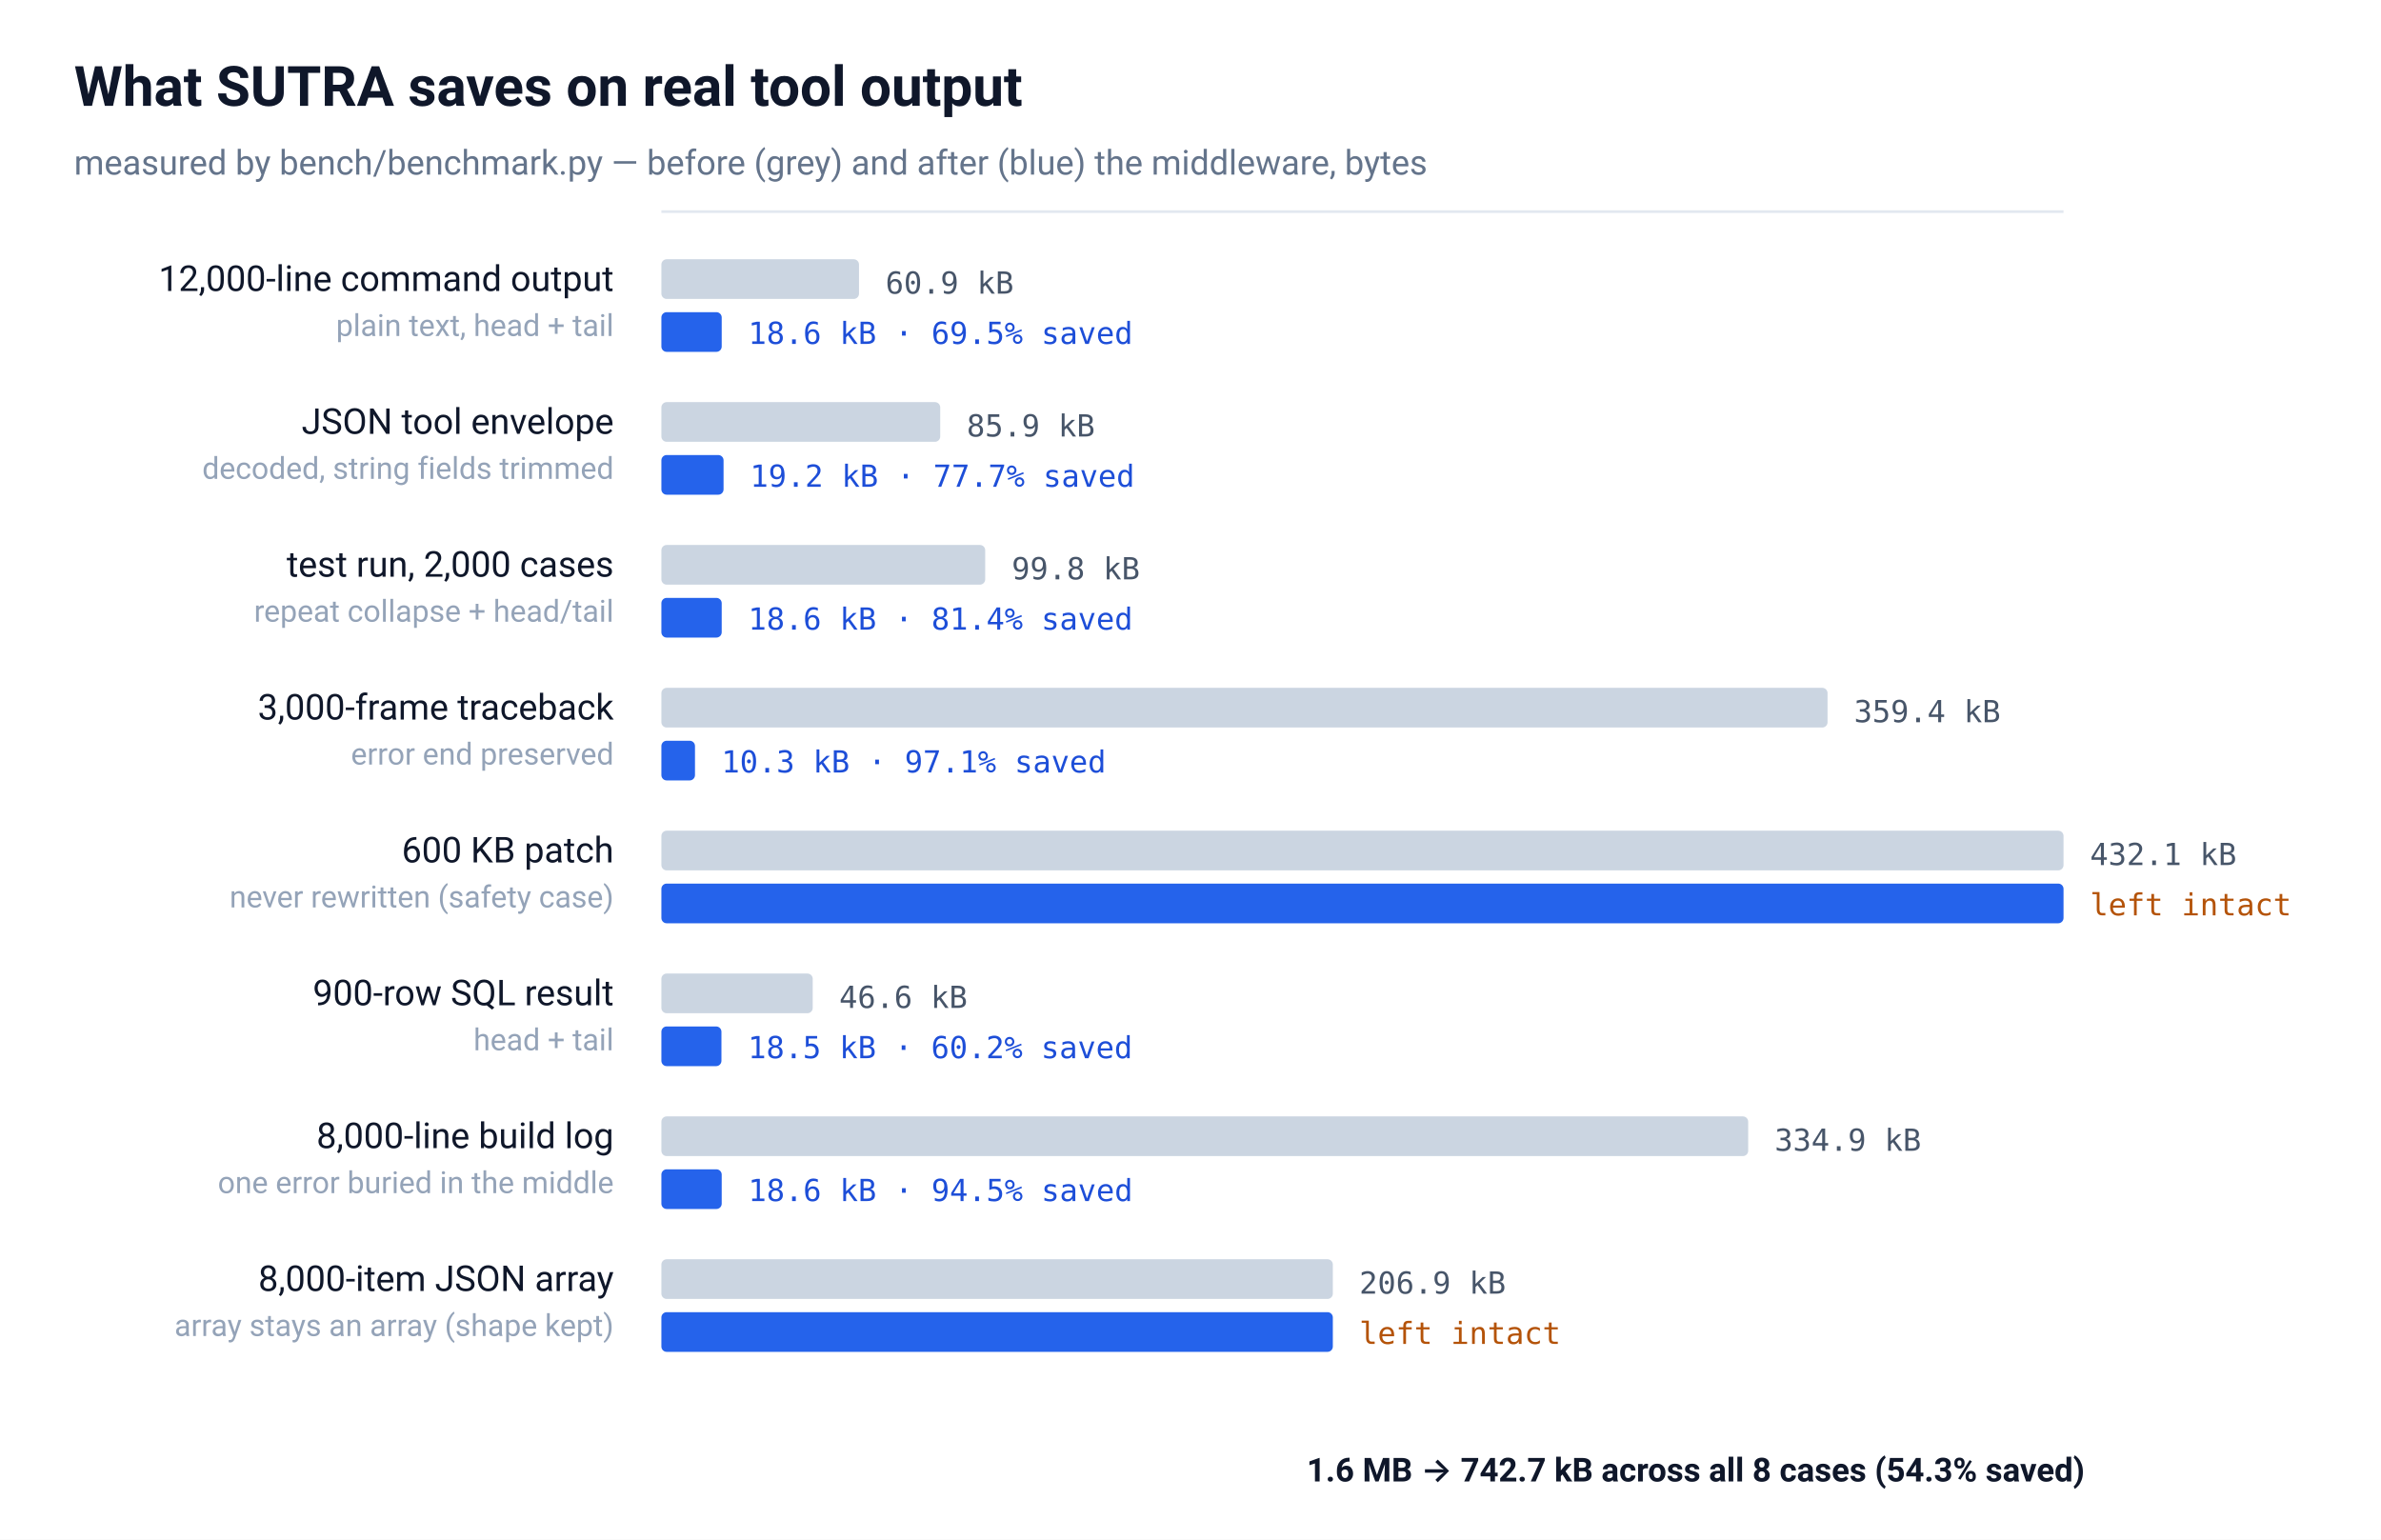
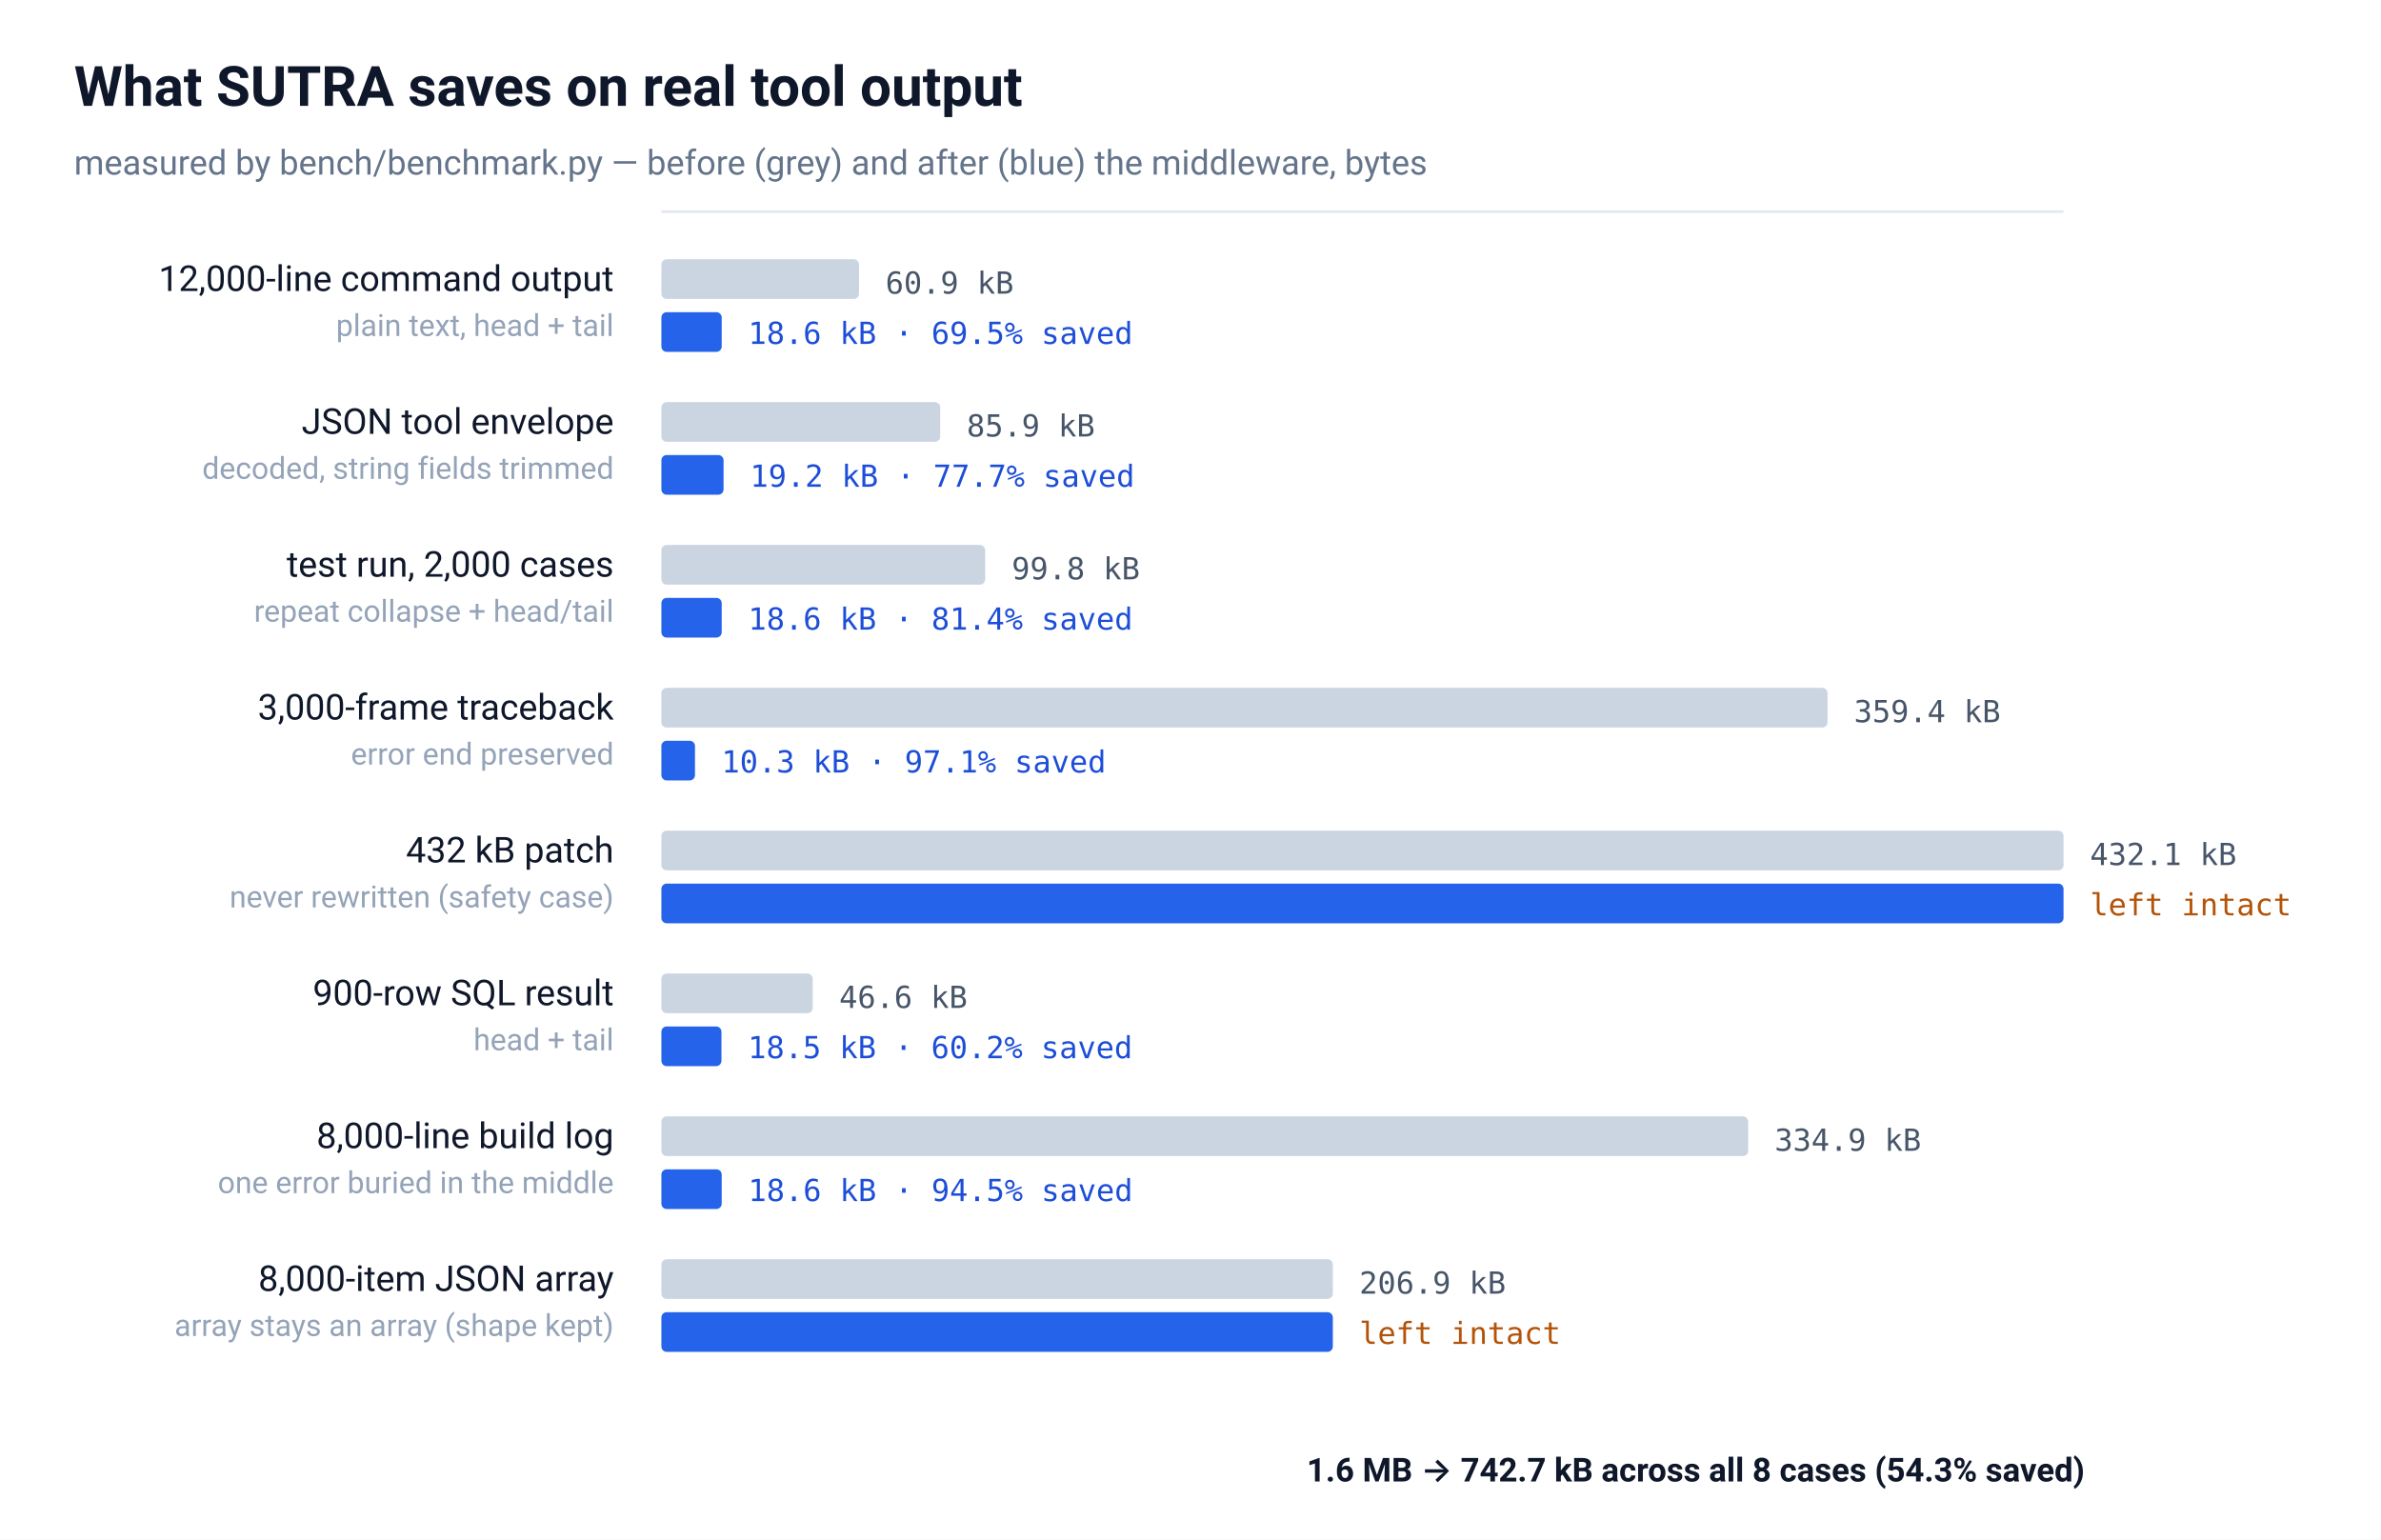
<svg xmlns="http://www.w3.org/2000/svg" width="900" height="582" viewBox="0 0 900 582" role="img" aria-label="What SUTRA saves on real tool output">
  <rect width="900" height="582" fill="#ffffff" />
  <text x="28" y="40" font-family="ui-sans-serif,system-ui,-apple-system,Segoe UI,Roboto,sans-serif" font-size="21" font-weight="600" fill="#0f172a">What SUTRA saves on real tool output</text>
  <text x="28" y="66" font-family="ui-sans-serif,system-ui,-apple-system,Segoe UI,Roboto,sans-serif" font-size="13" fill="#64748b">measured by bench/benchmark.py — before (grey) and after (blue) the middleware, bytes</text>
  <line x1="250" y1="80" x2="780" y2="80" stroke="#e2e8f0" stroke-width="1" />
  <text x="232" y="110" text-anchor="end" font-family="ui-sans-serif,system-ui,-apple-system,Segoe UI,Roboto,sans-serif" font-size="13.5" fill="#0f172a">12,000-line command output</text>
  <text x="232" y="127" text-anchor="end" font-family="ui-sans-serif,system-ui,-apple-system,Segoe UI,Roboto,sans-serif" font-size="11.5" fill="#94a3b8">plain text, head + tail</text>
  <rect x="250" y="98" width="74.7" height="15" rx="2" fill="#cbd5e1" />
  <rect x="250" y="118" width="22.8" height="15" rx="2" fill="#2563eb" />
  <text x="334.7" y="111" font-family="ui-monospace,SFMono-Regular,Menlo,monospace" font-size="11.5" fill="#475569">60.9 kB</text>
  <text x="282.8" y="130" font-family="ui-monospace,SFMono-Regular,Menlo,monospace" font-size="11.5" fill="#1d4ed8">18.6 kB · 69.5% saved</text>
  <text x="232" y="164" text-anchor="end" font-family="ui-sans-serif,system-ui,-apple-system,Segoe UI,Roboto,sans-serif" font-size="13.5" fill="#0f172a">JSON tool envelope</text>
  <text x="232" y="181" text-anchor="end" font-family="ui-sans-serif,system-ui,-apple-system,Segoe UI,Roboto,sans-serif" font-size="11.5" fill="#94a3b8">decoded, string fields trimmed</text>
  <rect x="250" y="152" width="105.4" height="15" rx="2" fill="#cbd5e1" />
  <rect x="250" y="172" width="23.5" height="15" rx="2" fill="#2563eb" />
  <text x="365.4" y="165" font-family="ui-monospace,SFMono-Regular,Menlo,monospace" font-size="11.5" fill="#475569">85.9 kB</text>
  <text x="283.5" y="184" font-family="ui-monospace,SFMono-Regular,Menlo,monospace" font-size="11.5" fill="#1d4ed8">19.2 kB · 77.7% saved</text>
  <text x="232" y="218" text-anchor="end" font-family="ui-sans-serif,system-ui,-apple-system,Segoe UI,Roboto,sans-serif" font-size="13.5" fill="#0f172a">test run, 2,000 cases</text>
  <text x="232" y="235" text-anchor="end" font-family="ui-sans-serif,system-ui,-apple-system,Segoe UI,Roboto,sans-serif" font-size="11.5" fill="#94a3b8">repeat collapse + head/tail</text>
  <rect x="250" y="206" width="122.4" height="15" rx="2" fill="#cbd5e1" />
  <rect x="250" y="226" width="22.8" height="15" rx="2" fill="#2563eb" />
  <text x="382.4" y="219" font-family="ui-monospace,SFMono-Regular,Menlo,monospace" font-size="11.5" fill="#475569">99.8 kB</text>
  <text x="282.8" y="238" font-family="ui-monospace,SFMono-Regular,Menlo,monospace" font-size="11.5" fill="#1d4ed8">18.6 kB · 81.4% saved</text>
  <text x="232" y="272" text-anchor="end" font-family="ui-sans-serif,system-ui,-apple-system,Segoe UI,Roboto,sans-serif" font-size="13.5" fill="#0f172a">3,000-frame traceback</text>
  <text x="232" y="289" text-anchor="end" font-family="ui-sans-serif,system-ui,-apple-system,Segoe UI,Roboto,sans-serif" font-size="11.5" fill="#94a3b8">error end preserved</text>
  <rect x="250" y="260" width="440.8" height="15" rx="2" fill="#cbd5e1" />
  <rect x="250" y="280" width="12.7" height="15" rx="2" fill="#2563eb" />
  <text x="700.8" y="273" font-family="ui-monospace,SFMono-Regular,Menlo,monospace" font-size="11.5" fill="#475569">359.4 kB</text>
  <text x="272.7" y="292" font-family="ui-monospace,SFMono-Regular,Menlo,monospace" font-size="11.5" fill="#1d4ed8">10.3 kB · 97.1% saved</text>
-   <text x="232" y="326" text-anchor="end" font-family="ui-sans-serif,system-ui,-apple-system,Segoe UI,Roboto,sans-serif" font-size="13.5" fill="#0f172a">600 KB patch</text>
+   <text x="232" y="326" text-anchor="end" font-family="ui-sans-serif,system-ui,-apple-system,Segoe UI,Roboto,sans-serif" font-size="13.5" fill="#0f172a">432 kB patch</text>
  <text x="232" y="343" text-anchor="end" font-family="ui-sans-serif,system-ui,-apple-system,Segoe UI,Roboto,sans-serif" font-size="11.5" fill="#94a3b8">never rewritten (safety case)</text>
  <rect x="250" y="314" width="530.0" height="15" rx="2" fill="#cbd5e1" />
  <rect x="250" y="334" width="530.0" height="15" rx="2" fill="#2563eb" />
  <text x="790.0" y="327" font-family="ui-monospace,SFMono-Regular,Menlo,monospace" font-size="11.5" fill="#475569">432.1 kB</text>
  <text x="790.0" y="346" font-family="ui-monospace,SFMono-Regular,Menlo,monospace" font-size="11.5" fill="#b45309">left intact</text>
  <text x="232" y="380" text-anchor="end" font-family="ui-sans-serif,system-ui,-apple-system,Segoe UI,Roboto,sans-serif" font-size="13.5" fill="#0f172a">900-row SQL result</text>
  <text x="232" y="397" text-anchor="end" font-family="ui-sans-serif,system-ui,-apple-system,Segoe UI,Roboto,sans-serif" font-size="11.5" fill="#94a3b8">head + tail</text>
  <rect x="250" y="368" width="57.2" height="15" rx="2" fill="#cbd5e1" />
  <rect x="250" y="388" width="22.7" height="15" rx="2" fill="#2563eb" />
  <text x="317.2" y="381" font-family="ui-monospace,SFMono-Regular,Menlo,monospace" font-size="11.5" fill="#475569">46.6 kB</text>
  <text x="282.7" y="400" font-family="ui-monospace,SFMono-Regular,Menlo,monospace" font-size="11.5" fill="#1d4ed8">18.5 kB · 60.2% saved</text>
  <text x="232" y="434" text-anchor="end" font-family="ui-sans-serif,system-ui,-apple-system,Segoe UI,Roboto,sans-serif" font-size="13.5" fill="#0f172a">8,000-line build log</text>
  <text x="232" y="451" text-anchor="end" font-family="ui-sans-serif,system-ui,-apple-system,Segoe UI,Roboto,sans-serif" font-size="11.5" fill="#94a3b8">one error buried in the middle</text>
  <rect x="250" y="422" width="410.8" height="15" rx="2" fill="#cbd5e1" />
  <rect x="250" y="442" width="22.8" height="15" rx="2" fill="#2563eb" />
  <text x="670.8" y="435" font-family="ui-monospace,SFMono-Regular,Menlo,monospace" font-size="11.5" fill="#475569">334.9 kB</text>
  <text x="282.8" y="454" font-family="ui-monospace,SFMono-Regular,Menlo,monospace" font-size="11.5" fill="#1d4ed8">18.6 kB · 94.5% saved</text>
  <text x="232" y="488" text-anchor="end" font-family="ui-sans-serif,system-ui,-apple-system,Segoe UI,Roboto,sans-serif" font-size="13.5" fill="#0f172a">8,000-item JSON array</text>
  <text x="232" y="505" text-anchor="end" font-family="ui-sans-serif,system-ui,-apple-system,Segoe UI,Roboto,sans-serif" font-size="11.5" fill="#94a3b8">array stays an array (shape kept)</text>
  <rect x="250" y="476" width="253.8" height="15" rx="2" fill="#cbd5e1" />
  <rect x="250" y="496" width="253.8" height="15" rx="2" fill="#2563eb" />
  <text x="513.8" y="489" font-family="ui-monospace,SFMono-Regular,Menlo,monospace" font-size="11.5" fill="#475569">206.9 kB</text>
  <text x="513.8" y="508" font-family="ui-monospace,SFMono-Regular,Menlo,monospace" font-size="11.5" fill="#b45309">left intact</text>
  <text x="788" y="560" text-anchor="end" font-family="ui-sans-serif,system-ui,-apple-system,Segoe UI,Roboto,sans-serif" font-size="12.5" fill="#0f172a" font-weight="600">1.6 MB → 742.7 kB across all 8 cases (54.3% saved)</text>
</svg>
